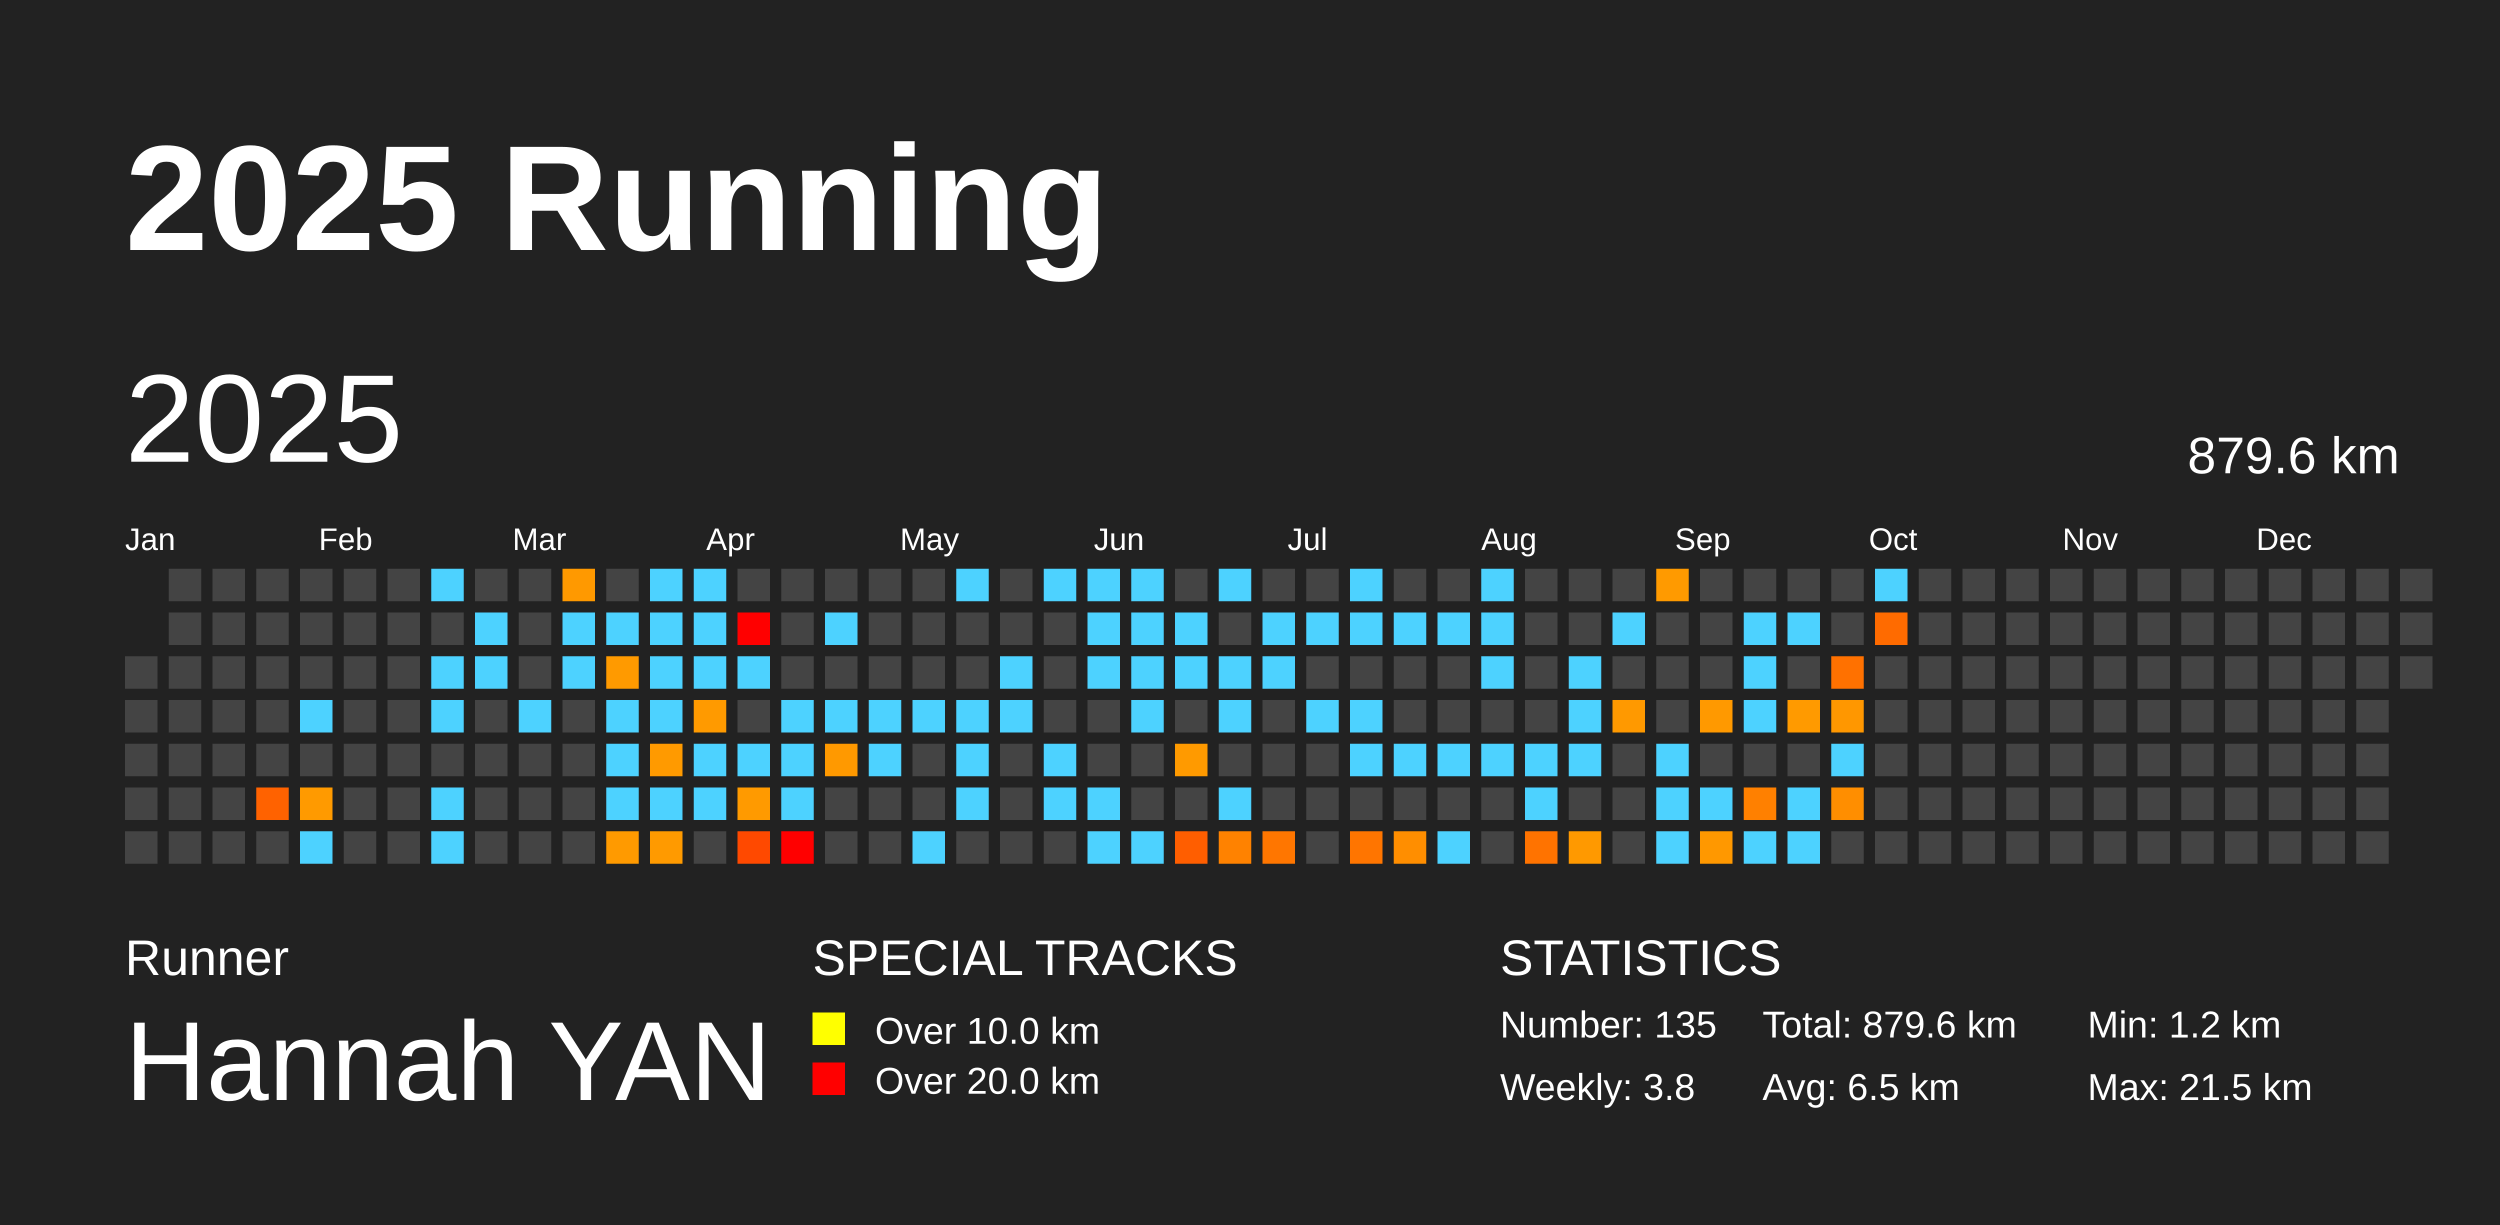
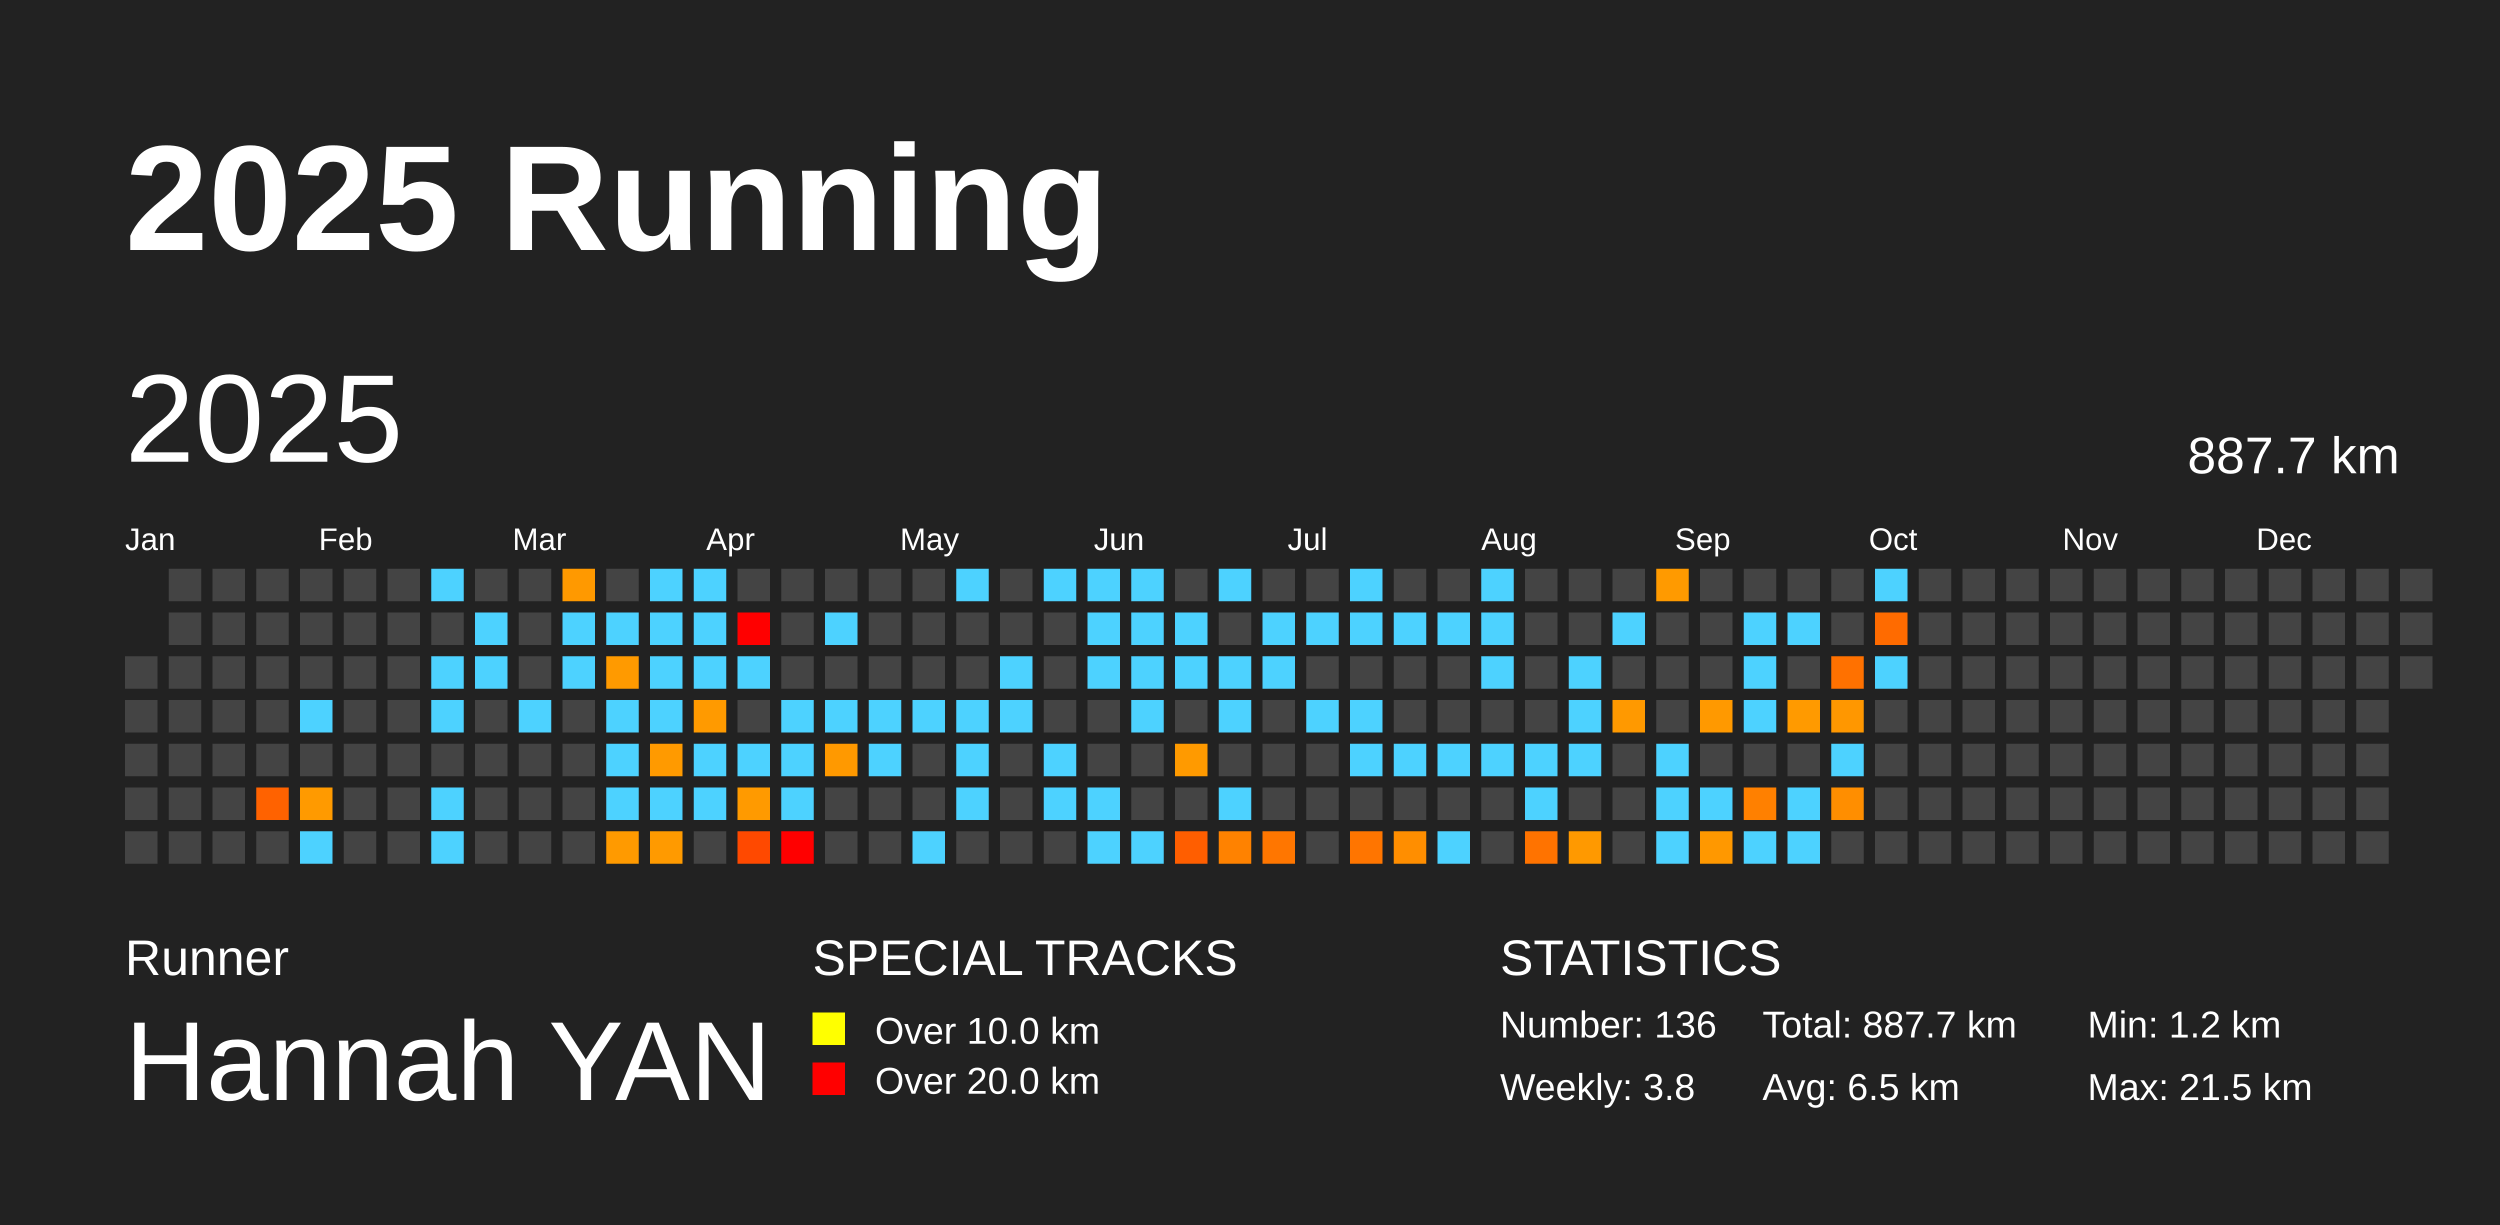
<svg xmlns="http://www.w3.org/2000/svg" baseProfile="full" height="98mm" version="1.1" viewBox="0,0,200,98" width="200mm">
  <defs />
  <rect fill="#222222" height="98" width="200" x="0" y="0" />
  <text fill="#FFFFFF" style="font-size:12px; font-family:Arial; font-weight:bold;" x="10" y="20">2025 Running</text>
  <text fill="#FFFFFF" style="font-size:4px; font-family:Arial" x="10" y="78">Runner</text>
  <text fill="#FFFFFF" style="font-size:9px; font-family:Arial" x="10" y="88">Hannah YAN</text>
  <text fill="#FFFFFF" style="font-size:4px; font-family:Arial" x="65" y="78">SPECIAL TRACKS</text>
  <rect fill="yellow" height="2.6" width="2.6" x="65" y="81" />
  <text fill="#FFFFFF" style="font-size:3px; font-family:Arial" x="70" y="83.5">Over 10.0 km</text>
  <rect fill="red" height="2.6" width="2.6" x="65" y="85" />
  <text fill="#FFFFFF" style="font-size:3px; font-family:Arial" x="70" y="87.5">Over 20.0 km</text>
  <text fill="#FFFFFF" style="font-size:4px; font-family:Arial" x="120" y="78">STATISTICS</text>
-   <text fill="#FFFFFF" style="font-size:3px; font-family:Arial" x="120" y="83">Number: 135</text>
+   <text fill="#FFFFFF" style="font-size:3px; font-family:Arial" x="120" y="83">Number: 136</text>
  <text fill="#FFFFFF" style="font-size:3px; font-family:Arial" x="120" y="88">Weekly: 3.8</text>
-   <text fill="#FFFFFF" style="font-size:3px; font-family:Arial" x="141" y="83">Total: 879.6 km</text>
+   <text fill="#FFFFFF" style="font-size:3px; font-family:Arial" x="141" y="83">Total: 887.7 km</text>
  <text fill="#FFFFFF" style="font-size:3px; font-family:Arial" x="141" y="88">Avg: 6.5 km</text>
  <text fill="#FFFFFF" style="font-size:3px; font-family:Arial" x="167" y="83">Min: 1.2 km</text>
  <text fill="#FFFFFF" style="font-size:3px; font-family:Arial" x="167" y="88">Max: 21.5 km</text>
  <text dominant-baseline="hanging" fill="#FFFFFF" style="font-size:10.0px; font-family:Arial;" x="10" y="30">2025</text>
-   <text dominant-baseline="hanging" fill="#FFFFFF" style="font-size:4.125px; font-family:Arial;" x="175" y="35">879.6 km</text>
+   <text dominant-baseline="hanging" fill="#FFFFFF" style="font-size:4.125px; font-family:Arial;" x="175" y="35">887.7 km</text>
  <text fill="#FFFFFF" style="font-size:2.5px; font-family:Arial" x="10.0" y="44">Jan</text>
  <text fill="#FFFFFF" style="font-size:2.5px; font-family:Arial" x="25.5" y="44">Feb</text>
  <text fill="#FFFFFF" style="font-size:2.5px; font-family:Arial" x="41.0" y="44">Mar</text>
  <text fill="#FFFFFF" style="font-size:2.5px; font-family:Arial" x="56.5" y="44">Apr</text>
  <text fill="#FFFFFF" style="font-size:2.5px; font-family:Arial" x="72.0" y="44">May</text>
  <text fill="#FFFFFF" style="font-size:2.5px; font-family:Arial" x="87.5" y="44">Jun</text>
  <text fill="#FFFFFF" style="font-size:2.5px; font-family:Arial" x="103.0" y="44">Jul</text>
  <text fill="#FFFFFF" style="font-size:2.5px; font-family:Arial" x="118.5" y="44">Aug</text>
  <text fill="#FFFFFF" style="font-size:2.5px; font-family:Arial" x="134.0" y="44">Sep</text>
  <text fill="#FFFFFF" style="font-size:2.5px; font-family:Arial" x="149.5" y="44">Oct</text>
  <text fill="#FFFFFF" style="font-size:2.5px; font-family:Arial" x="165.0" y="44">Nov</text>
  <text fill="#FFFFFF" style="font-size:2.5px; font-family:Arial" x="180.5" y="44">Dec</text>
  <rect fill="#444444" height="2.6" width="2.6" x="10.0" y="52.5" />
  <rect fill="#444444" height="2.6" width="2.6" x="10.0" y="56.0" />
  <rect fill="#444444" height="2.6" width="2.6" x="10.0" y="59.5" />
  <rect fill="#444444" height="2.6" width="2.6" x="10.0" y="63.0" />
  <rect fill="#444444" height="2.6" width="2.6" x="10.0" y="66.5" />
  <rect fill="#444444" height="2.6" width="2.6" x="13.5" y="45.5" />
  <rect fill="#444444" height="2.6" width="2.6" x="13.5" y="49.0" />
  <rect fill="#444444" height="2.6" width="2.6" x="13.5" y="52.5" />
  <rect fill="#444444" height="2.6" width="2.6" x="13.5" y="56.0" />
  <rect fill="#444444" height="2.6" width="2.6" x="13.5" y="59.5" />
  <rect fill="#444444" height="2.6" width="2.6" x="13.5" y="63.0" />
  <rect fill="#444444" height="2.6" width="2.6" x="13.5" y="66.5" />
  <rect fill="#444444" height="2.6" width="2.6" x="17.0" y="45.5" />
  <rect fill="#444444" height="2.6" width="2.6" x="17.0" y="49.0" />
  <rect fill="#444444" height="2.6" width="2.6" x="17.0" y="52.5" />
  <rect fill="#444444" height="2.6" width="2.6" x="17.0" y="56.0" />
  <rect fill="#444444" height="2.6" width="2.6" x="17.0" y="59.5" />
  <rect fill="#444444" height="2.6" width="2.6" x="17.0" y="63.0" />
  <rect fill="#444444" height="2.6" width="2.6" x="17.0" y="66.5" />
  <rect fill="#444444" height="2.6" width="2.6" x="20.5" y="45.5" />
  <rect fill="#444444" height="2.6" width="2.6" x="20.5" y="49.0" />
  <rect fill="#444444" height="2.6" width="2.6" x="20.5" y="52.5" />
  <rect fill="#444444" height="2.6" width="2.6" x="20.5" y="56.0" />
  <rect fill="#444444" height="2.6" width="2.6" x="20.5" y="59.5" />
  <rect fill="#ff6200" height="2.6" width="2.6" x="20.5" y="63.0" />
  <rect fill="#444444" height="2.6" width="2.6" x="20.5" y="66.5" />
  <rect fill="#444444" height="2.6" width="2.6" x="24.0" y="45.5" />
  <rect fill="#444444" height="2.6" width="2.6" x="24.0" y="49.0" />
  <rect fill="#444444" height="2.6" width="2.6" x="24.0" y="52.5" />
  <rect fill="#4dd2ff" height="2.6" width="2.6" x="24.0" y="56.0" />
  <rect fill="#444444" height="2.6" width="2.6" x="24.0" y="59.5" />
  <rect fill="#ff9a00" height="2.6" width="2.6" x="24.0" y="63.0" />
  <rect fill="#4dd2ff" height="2.6" width="2.6" x="24.0" y="66.5" />
  <rect fill="#444444" height="2.6" width="2.6" x="27.5" y="45.5" />
  <rect fill="#444444" height="2.6" width="2.6" x="27.5" y="49.0" />
  <rect fill="#444444" height="2.6" width="2.6" x="27.5" y="52.5" />
  <rect fill="#444444" height="2.6" width="2.6" x="27.5" y="56.0" />
  <rect fill="#444444" height="2.6" width="2.6" x="27.5" y="59.5" />
  <rect fill="#444444" height="2.6" width="2.6" x="27.5" y="63.0" />
  <rect fill="#444444" height="2.6" width="2.6" x="27.5" y="66.5" />
  <rect fill="#444444" height="2.6" width="2.6" x="31.0" y="45.5" />
  <rect fill="#444444" height="2.6" width="2.6" x="31.0" y="49.0" />
  <rect fill="#444444" height="2.6" width="2.6" x="31.0" y="52.5" />
  <rect fill="#444444" height="2.6" width="2.6" x="31.0" y="56.0" />
  <rect fill="#444444" height="2.6" width="2.6" x="31.0" y="59.5" />
  <rect fill="#444444" height="2.6" width="2.6" x="31.0" y="63.0" />
  <rect fill="#444444" height="2.6" width="2.6" x="31.0" y="66.5" />
  <rect fill="#4dd2ff" height="2.6" width="2.6" x="34.5" y="45.5" />
  <rect fill="#444444" height="2.6" width="2.6" x="34.5" y="49.0" />
  <rect fill="#4dd2ff" height="2.6" width="2.6" x="34.5" y="52.5" />
  <rect fill="#4dd2ff" height="2.6" width="2.6" x="34.5" y="56.0" />
  <rect fill="#444444" height="2.6" width="2.6" x="34.5" y="59.5" />
  <rect fill="#4dd2ff" height="2.6" width="2.6" x="34.5" y="63.0" />
  <rect fill="#4dd2ff" height="2.6" width="2.6" x="34.5" y="66.5" />
  <rect fill="#444444" height="2.6" width="2.6" x="38.0" y="45.5" />
  <rect fill="#4dd2ff" height="2.6" width="2.6" x="38.0" y="49.0" />
  <rect fill="#4dd2ff" height="2.6" width="2.6" x="38.0" y="52.5" />
  <rect fill="#444444" height="2.6" width="2.6" x="38.0" y="56.0" />
  <rect fill="#444444" height="2.6" width="2.6" x="38.0" y="59.5" />
  <rect fill="#444444" height="2.6" width="2.6" x="38.0" y="63.0" />
  <rect fill="#444444" height="2.6" width="2.6" x="38.0" y="66.5" />
  <rect fill="#444444" height="2.6" width="2.6" x="41.5" y="45.5" />
  <rect fill="#444444" height="2.6" width="2.6" x="41.5" y="49.0" />
  <rect fill="#444444" height="2.6" width="2.6" x="41.5" y="52.5" />
  <rect fill="#4dd2ff" height="2.6" width="2.6" x="41.5" y="56.0" />
  <rect fill="#444444" height="2.6" width="2.6" x="41.5" y="59.5" />
  <rect fill="#444444" height="2.6" width="2.6" x="41.5" y="63.0" />
  <rect fill="#444444" height="2.6" width="2.6" x="41.5" y="66.5" />
  <rect fill="#ff9900" height="2.6" width="2.6" x="45.0" y="45.5" />
  <rect fill="#4dd2ff" height="2.6" width="2.6" x="45.0" y="49.0" />
  <rect fill="#4dd2ff" height="2.6" width="2.6" x="45.0" y="52.5" />
  <rect fill="#444444" height="2.6" width="2.6" x="45.0" y="56.0" />
  <rect fill="#444444" height="2.6" width="2.6" x="45.0" y="59.5" />
  <rect fill="#444444" height="2.6" width="2.6" x="45.0" y="63.0" />
  <rect fill="#444444" height="2.6" width="2.6" x="45.0" y="66.5" />
  <rect fill="#444444" height="2.6" width="2.6" x="48.5" y="45.5" />
  <rect fill="#4dd2ff" height="2.6" width="2.6" x="48.5" y="49.0" />
  <rect fill="#ff9a00" height="2.6" width="2.6" x="48.5" y="52.5" />
  <rect fill="#4dd2ff" height="2.6" width="2.6" x="48.5" y="56.0" />
  <rect fill="#4dd2ff" height="2.6" width="2.6" x="48.5" y="59.5" />
  <rect fill="#4dd2ff" height="2.6" width="2.6" x="48.5" y="63.0" />
  <rect fill="#ff9a00" height="2.6" width="2.6" x="48.5" y="66.5" />
  <rect fill="#4dd2ff" height="2.6" width="2.6" x="52.0" y="45.5" />
  <rect fill="#4dd2ff" height="2.6" width="2.6" x="52.0" y="49.0" />
  <rect fill="#4dd2ff" height="2.6" width="2.6" x="52.0" y="52.5" />
  <rect fill="#4dd2ff" height="2.6" width="2.6" x="52.0" y="56.0" />
  <rect fill="#ff9a00" height="2.6" width="2.6" x="52.0" y="59.5" />
  <rect fill="#4dd2ff" height="2.6" width="2.6" x="52.0" y="63.0" />
  <rect fill="#ff9a00" height="2.6" width="2.6" x="52.0" y="66.5" />
  <rect fill="#4dd2ff" height="2.6" width="2.6" x="55.5" y="45.5" />
  <rect fill="#4dd2ff" height="2.6" width="2.6" x="55.5" y="49.0" />
  <rect fill="#4dd2ff" height="2.6" width="2.6" x="55.5" y="52.5" />
  <rect fill="#ff9a00" height="2.6" width="2.6" x="55.5" y="56.0" />
  <rect fill="#4dd2ff" height="2.6" width="2.6" x="55.5" y="59.5" />
  <rect fill="#4dd2ff" height="2.6" width="2.6" x="55.5" y="63.0" />
  <rect fill="#444444" height="2.6" width="2.6" x="55.5" y="66.5" />
  <rect fill="#444444" height="2.6" width="2.6" x="59.0" y="45.5" />
  <rect fill="red" height="2.6" width="2.6" x="59.0" y="49.0" />
  <rect fill="#4dd2ff" height="2.6" width="2.6" x="59.0" y="52.5" />
  <rect fill="#444444" height="2.6" width="2.6" x="59.0" y="56.0" />
  <rect fill="#4dd2ff" height="2.6" width="2.6" x="59.0" y="59.5" />
  <rect fill="#ff9a00" height="2.6" width="2.6" x="59.0" y="63.0" />
  <rect fill="#ff4900" height="2.6" width="2.6" x="59.0" y="66.5" />
  <rect fill="#444444" height="2.6" width="2.6" x="62.5" y="45.5" />
  <rect fill="#444444" height="2.6" width="2.6" x="62.5" y="49.0" />
  <rect fill="#444444" height="2.6" width="2.6" x="62.5" y="52.5" />
  <rect fill="#4dd2ff" height="2.6" width="2.6" x="62.5" y="56.0" />
  <rect fill="#4dd2ff" height="2.6" width="2.6" x="62.5" y="59.5" />
  <rect fill="#4dd2ff" height="2.6" width="2.6" x="62.5" y="63.0" />
  <rect fill="red" height="2.6" width="2.6" x="62.5" y="66.5" />
  <rect fill="#444444" height="2.6" width="2.6" x="66.0" y="45.5" />
  <rect fill="#4dd2ff" height="2.6" width="2.6" x="66.0" y="49.0" />
  <rect fill="#444444" height="2.6" width="2.6" x="66.0" y="52.5" />
  <rect fill="#4dd2ff" height="2.6" width="2.6" x="66.0" y="56.0" />
  <rect fill="#ff9900" height="2.6" width="2.6" x="66.0" y="59.5" />
  <rect fill="#444444" height="2.6" width="2.6" x="66.0" y="63.0" />
  <rect fill="#444444" height="2.6" width="2.6" x="66.0" y="66.5" />
  <rect fill="#444444" height="2.6" width="2.6" x="69.5" y="45.5" />
  <rect fill="#444444" height="2.6" width="2.6" x="69.5" y="49.0" />
  <rect fill="#444444" height="2.6" width="2.6" x="69.5" y="52.5" />
  <rect fill="#4dd2ff" height="2.6" width="2.6" x="69.5" y="56.0" />
  <rect fill="#4dd2ff" height="2.6" width="2.6" x="69.5" y="59.5" />
  <rect fill="#444444" height="2.6" width="2.6" x="69.5" y="63.0" />
  <rect fill="#444444" height="2.6" width="2.6" x="69.5" y="66.5" />
  <rect fill="#444444" height="2.6" width="2.6" x="73.0" y="45.5" />
  <rect fill="#444444" height="2.6" width="2.6" x="73.0" y="49.0" />
  <rect fill="#444444" height="2.6" width="2.6" x="73.0" y="52.5" />
  <rect fill="#4dd2ff" height="2.6" width="2.6" x="73.0" y="56.0" />
  <rect fill="#444444" height="2.6" width="2.6" x="73.0" y="59.5" />
  <rect fill="#444444" height="2.6" width="2.6" x="73.0" y="63.0" />
  <rect fill="#4dd2ff" height="2.6" width="2.6" x="73.0" y="66.5" />
  <rect fill="#4dd2ff" height="2.6" width="2.6" x="76.5" y="45.5" />
  <rect fill="#444444" height="2.6" width="2.6" x="76.5" y="49.0" />
  <rect fill="#444444" height="2.6" width="2.6" x="76.5" y="52.5" />
  <rect fill="#4dd2ff" height="2.6" width="2.6" x="76.5" y="56.0" />
  <rect fill="#4dd2ff" height="2.6" width="2.6" x="76.5" y="59.5" />
  <rect fill="#4dd2ff" height="2.6" width="2.6" x="76.5" y="63.0" />
  <rect fill="#444444" height="2.6" width="2.6" x="76.5" y="66.5" />
  <rect fill="#444444" height="2.6" width="2.6" x="80.0" y="45.5" />
  <rect fill="#444444" height="2.6" width="2.6" x="80.0" y="49.0" />
  <rect fill="#4dd2ff" height="2.6" width="2.6" x="80.0" y="52.5" />
  <rect fill="#4dd2ff" height="2.6" width="2.6" x="80.0" y="56.0" />
  <rect fill="#444444" height="2.6" width="2.6" x="80.0" y="59.5" />
  <rect fill="#444444" height="2.6" width="2.6" x="80.0" y="63.0" />
  <rect fill="#444444" height="2.6" width="2.6" x="80.0" y="66.5" />
  <rect fill="#4dd2ff" height="2.6" width="2.6" x="83.5" y="45.5" />
  <rect fill="#444444" height="2.6" width="2.6" x="83.5" y="49.0" />
  <rect fill="#444444" height="2.6" width="2.6" x="83.5" y="52.5" />
  <rect fill="#444444" height="2.6" width="2.6" x="83.5" y="56.0" />
  <rect fill="#4dd2ff" height="2.6" width="2.6" x="83.5" y="59.5" />
  <rect fill="#4dd2ff" height="2.6" width="2.6" x="83.5" y="63.0" />
  <rect fill="#444444" height="2.6" width="2.6" x="83.5" y="66.5" />
  <rect fill="#4dd2ff" height="2.6" width="2.6" x="87.0" y="45.5" />
  <rect fill="#4dd2ff" height="2.6" width="2.6" x="87.0" y="49.0" />
  <rect fill="#4dd2ff" height="2.6" width="2.6" x="87.0" y="52.5" />
  <rect fill="#444444" height="2.6" width="2.6" x="87.0" y="56.0" />
  <rect fill="#444444" height="2.6" width="2.6" x="87.0" y="59.5" />
  <rect fill="#4dd2ff" height="2.6" width="2.6" x="87.0" y="63.0" />
  <rect fill="#4dd2ff" height="2.6" width="2.6" x="87.0" y="66.5" />
  <rect fill="#4dd2ff" height="2.6" width="2.6" x="90.5" y="45.5" />
  <rect fill="#4dd2ff" height="2.6" width="2.6" x="90.5" y="49.0" />
  <rect fill="#4dd2ff" height="2.6" width="2.6" x="90.5" y="52.5" />
  <rect fill="#4dd2ff" height="2.6" width="2.6" x="90.5" y="56.0" />
  <rect fill="#444444" height="2.6" width="2.6" x="90.5" y="59.5" />
  <rect fill="#444444" height="2.6" width="2.6" x="90.5" y="63.0" />
  <rect fill="#4dd2ff" height="2.6" width="2.6" x="90.5" y="66.5" />
  <rect fill="#444444" height="2.6" width="2.6" x="94.0" y="45.5" />
  <rect fill="#4dd2ff" height="2.6" width="2.6" x="94.0" y="49.0" />
  <rect fill="#4dd2ff" height="2.6" width="2.6" x="94.0" y="52.5" />
  <rect fill="#444444" height="2.6" width="2.6" x="94.0" y="56.0" />
  <rect fill="#ff9a00" height="2.6" width="2.6" x="94.0" y="59.5" />
  <rect fill="#444444" height="2.6" width="2.6" x="94.0" y="63.0" />
  <rect fill="#ff5e00" height="2.6" width="2.6" x="94.0" y="66.5" />
  <rect fill="#4dd2ff" height="2.6" width="2.6" x="97.5" y="45.5" />
  <rect fill="#444444" height="2.6" width="2.6" x="97.5" y="49.0" />
  <rect fill="#4dd2ff" height="2.6" width="2.6" x="97.5" y="52.5" />
  <rect fill="#4dd2ff" height="2.6" width="2.6" x="97.5" y="56.0" />
  <rect fill="#444444" height="2.6" width="2.6" x="97.5" y="59.5" />
  <rect fill="#4dd2ff" height="2.6" width="2.6" x="97.5" y="63.0" />
  <rect fill="#ff8200" height="2.6" width="2.6" x="97.5" y="66.5" />
  <rect fill="#444444" height="2.6" width="2.6" x="101.0" y="45.5" />
  <rect fill="#4dd2ff" height="2.6" width="2.6" x="101.0" y="49.0" />
  <rect fill="#4dd2ff" height="2.6" width="2.6" x="101.0" y="52.5" />
  <rect fill="#444444" height="2.6" width="2.6" x="101.0" y="56.0" />
  <rect fill="#444444" height="2.6" width="2.6" x="101.0" y="59.5" />
  <rect fill="#444444" height="2.6" width="2.6" x="101.0" y="63.0" />
  <rect fill="#ff7600" height="2.6" width="2.6" x="101.0" y="66.5" />
  <rect fill="#444444" height="2.6" width="2.6" x="104.5" y="45.5" />
  <rect fill="#4dd2ff" height="2.6" width="2.6" x="104.5" y="49.0" />
  <rect fill="#444444" height="2.6" width="2.6" x="104.5" y="52.5" />
  <rect fill="#4dd2ff" height="2.6" width="2.6" x="104.5" y="56.0" />
  <rect fill="#444444" height="2.6" width="2.6" x="104.5" y="59.5" />
  <rect fill="#444444" height="2.6" width="2.6" x="104.5" y="63.0" />
  <rect fill="#444444" height="2.6" width="2.6" x="104.5" y="66.5" />
  <rect fill="#4dd2ff" height="2.6" width="2.6" x="108.0" y="45.5" />
  <rect fill="#4dd2ff" height="2.6" width="2.6" x="108.0" y="49.0" />
  <rect fill="#444444" height="2.6" width="2.6" x="108.0" y="52.5" />
  <rect fill="#4dd2ff" height="2.6" width="2.6" x="108.0" y="56.0" />
  <rect fill="#4dd2ff" height="2.6" width="2.6" x="108.0" y="59.5" />
  <rect fill="#444444" height="2.6" width="2.6" x="108.0" y="63.0" />
  <rect fill="#ff7500" height="2.6" width="2.6" x="108.0" y="66.5" />
  <rect fill="#444444" height="2.6" width="2.6" x="111.5" y="45.5" />
  <rect fill="#4dd2ff" height="2.6" width="2.6" x="111.5" y="49.0" />
  <rect fill="#444444" height="2.6" width="2.6" x="111.5" y="52.5" />
  <rect fill="#444444" height="2.6" width="2.6" x="111.5" y="56.0" />
  <rect fill="#4dd2ff" height="2.6" width="2.6" x="111.5" y="59.5" />
  <rect fill="#444444" height="2.6" width="2.6" x="111.5" y="63.0" />
  <rect fill="#ff8e00" height="2.6" width="2.6" x="111.5" y="66.5" />
  <rect fill="#444444" height="2.6" width="2.6" x="115.0" y="45.5" />
  <rect fill="#4dd2ff" height="2.6" width="2.6" x="115.0" y="49.0" />
  <rect fill="#444444" height="2.6" width="2.6" x="115.0" y="52.5" />
  <rect fill="#444444" height="2.6" width="2.6" x="115.0" y="56.0" />
  <rect fill="#4dd2ff" height="2.6" width="2.6" x="115.0" y="59.5" />
  <rect fill="#444444" height="2.6" width="2.6" x="115.0" y="63.0" />
  <rect fill="#4dd2ff" height="2.6" width="2.6" x="115.0" y="66.5" />
  <rect fill="#4dd2ff" height="2.6" width="2.6" x="118.5" y="45.5" />
  <rect fill="#4dd2ff" height="2.6" width="2.6" x="118.5" y="49.0" />
  <rect fill="#4dd2ff" height="2.6" width="2.6" x="118.5" y="52.5" />
  <rect fill="#444444" height="2.6" width="2.6" x="118.5" y="56.0" />
  <rect fill="#4dd2ff" height="2.6" width="2.6" x="118.5" y="59.5" />
  <rect fill="#444444" height="2.6" width="2.6" x="118.5" y="63.0" />
  <rect fill="#444444" height="2.6" width="2.6" x="118.5" y="66.5" />
  <rect fill="#444444" height="2.6" width="2.6" x="122.0" y="45.5" />
  <rect fill="#444444" height="2.6" width="2.6" x="122.0" y="49.0" />
  <rect fill="#444444" height="2.6" width="2.6" x="122.0" y="52.5" />
  <rect fill="#444444" height="2.6" width="2.6" x="122.0" y="56.0" />
  <rect fill="#4dd2ff" height="2.6" width="2.6" x="122.0" y="59.5" />
  <rect fill="#4dd2ff" height="2.6" width="2.6" x="122.0" y="63.0" />
  <rect fill="#ff7300" height="2.6" width="2.6" x="122.0" y="66.5" />
  <rect fill="#444444" height="2.6" width="2.6" x="125.5" y="45.5" />
  <rect fill="#444444" height="2.6" width="2.6" x="125.5" y="49.0" />
  <rect fill="#4dd2ff" height="2.6" width="2.6" x="125.5" y="52.5" />
  <rect fill="#4dd2ff" height="2.6" width="2.6" x="125.5" y="56.0" />
  <rect fill="#4dd2ff" height="2.6" width="2.6" x="125.5" y="59.5" />
  <rect fill="#444444" height="2.6" width="2.6" x="125.5" y="63.0" />
  <rect fill="#ff9900" height="2.6" width="2.6" x="125.5" y="66.5" />
  <rect fill="#444444" height="2.6" width="2.6" x="129.0" y="45.5" />
  <rect fill="#4dd2ff" height="2.6" width="2.6" x="129.0" y="49.0" />
  <rect fill="#444444" height="2.6" width="2.6" x="129.0" y="52.5" />
  <rect fill="#ff9900" height="2.6" width="2.6" x="129.0" y="56.0" />
  <rect fill="#444444" height="2.6" width="2.6" x="129.0" y="59.5" />
  <rect fill="#444444" height="2.6" width="2.6" x="129.0" y="63.0" />
  <rect fill="#444444" height="2.6" width="2.6" x="129.0" y="66.5" />
  <rect fill="#ff9a00" height="2.6" width="2.6" x="132.5" y="45.5" />
  <rect fill="#444444" height="2.6" width="2.6" x="132.5" y="49.0" />
  <rect fill="#444444" height="2.6" width="2.6" x="132.5" y="52.5" />
  <rect fill="#444444" height="2.6" width="2.6" x="132.5" y="56.0" />
  <rect fill="#4dd2ff" height="2.6" width="2.6" x="132.5" y="59.5" />
  <rect fill="#4dd2ff" height="2.6" width="2.6" x="132.5" y="63.0" />
  <rect fill="#4dd2ff" height="2.6" width="2.6" x="132.5" y="66.5" />
  <rect fill="#444444" height="2.6" width="2.6" x="136.0" y="45.5" />
  <rect fill="#444444" height="2.6" width="2.6" x="136.0" y="49.0" />
  <rect fill="#444444" height="2.6" width="2.6" x="136.0" y="52.5" />
  <rect fill="#ff9900" height="2.6" width="2.6" x="136.0" y="56.0" />
  <rect fill="#444444" height="2.6" width="2.6" x="136.0" y="59.5" />
  <rect fill="#4dd2ff" height="2.6" width="2.6" x="136.0" y="63.0" />
  <rect fill="#ff9800" height="2.6" width="2.6" x="136.0" y="66.5" />
  <rect fill="#444444" height="2.6" width="2.6" x="139.5" y="45.5" />
  <rect fill="#4dd2ff" height="2.6" width="2.6" x="139.5" y="49.0" />
  <rect fill="#4dd2ff" height="2.6" width="2.6" x="139.5" y="52.5" />
  <rect fill="#4dd2ff" height="2.6" width="2.6" x="139.5" y="56.0" />
  <rect fill="#444444" height="2.6" width="2.6" x="139.5" y="59.5" />
  <rect fill="#ff8000" height="2.6" width="2.6" x="139.5" y="63.0" />
  <rect fill="#4dd2ff" height="2.6" width="2.6" x="139.5" y="66.5" />
  <rect fill="#444444" height="2.6" width="2.6" x="143.0" y="45.5" />
  <rect fill="#4dd2ff" height="2.6" width="2.6" x="143.0" y="49.0" />
  <rect fill="#444444" height="2.6" width="2.6" x="143.0" y="52.5" />
  <rect fill="#ff9a00" height="2.6" width="2.6" x="143.0" y="56.0" />
  <rect fill="#444444" height="2.6" width="2.6" x="143.0" y="59.5" />
  <rect fill="#4dd2ff" height="2.6" width="2.6" x="143.0" y="63.0" />
  <rect fill="#4dd2ff" height="2.6" width="2.6" x="143.0" y="66.5" />
  <rect fill="#444444" height="2.6" width="2.6" x="146.5" y="45.5" />
  <rect fill="#444444" height="2.6" width="2.6" x="146.5" y="49.0" />
  <rect fill="#ff7100" height="2.6" width="2.6" x="146.5" y="52.5" />
  <rect fill="#ff9700" height="2.6" width="2.6" x="146.5" y="56.0" />
  <rect fill="#4dd2ff" height="2.6" width="2.6" x="146.5" y="59.5" />
  <rect fill="#ff8e00" height="2.6" width="2.6" x="146.5" y="63.0" />
  <rect fill="#444444" height="2.6" width="2.6" x="146.5" y="66.5" />
  <rect fill="#4dd2ff" height="2.6" width="2.6" x="150.0" y="45.5" />
  <rect fill="#ff6b00" height="2.6" width="2.6" x="150.0" y="49.0" />
-   <rect fill="#444444" height="2.6" width="2.6" x="150.0" y="52.5" />
+   <rect fill="#4dd2ff" height="2.6" width="2.6" x="150.0" y="52.5" />
  <rect fill="#444444" height="2.6" width="2.6" x="150.0" y="56.0" />
  <rect fill="#444444" height="2.6" width="2.6" x="150.0" y="59.5" />
  <rect fill="#444444" height="2.6" width="2.6" x="150.0" y="63.0" />
  <rect fill="#444444" height="2.6" width="2.6" x="150.0" y="66.5" />
  <rect fill="#444444" height="2.6" width="2.6" x="153.5" y="45.5" />
  <rect fill="#444444" height="2.6" width="2.6" x="153.5" y="49.0" />
  <rect fill="#444444" height="2.6" width="2.6" x="153.5" y="52.5" />
  <rect fill="#444444" height="2.6" width="2.6" x="153.5" y="56.0" />
  <rect fill="#444444" height="2.6" width="2.6" x="153.5" y="59.5" />
  <rect fill="#444444" height="2.6" width="2.6" x="153.5" y="63.0" />
  <rect fill="#444444" height="2.6" width="2.6" x="153.5" y="66.5" />
  <rect fill="#444444" height="2.6" width="2.6" x="157.0" y="45.5" />
  <rect fill="#444444" height="2.6" width="2.6" x="157.0" y="49.0" />
  <rect fill="#444444" height="2.6" width="2.6" x="157.0" y="52.5" />
  <rect fill="#444444" height="2.6" width="2.6" x="157.0" y="56.0" />
  <rect fill="#444444" height="2.6" width="2.6" x="157.0" y="59.5" />
  <rect fill="#444444" height="2.6" width="2.6" x="157.0" y="63.0" />
  <rect fill="#444444" height="2.6" width="2.6" x="157.0" y="66.5" />
  <rect fill="#444444" height="2.6" width="2.6" x="160.5" y="45.5" />
  <rect fill="#444444" height="2.6" width="2.6" x="160.5" y="49.0" />
  <rect fill="#444444" height="2.6" width="2.6" x="160.5" y="52.5" />
  <rect fill="#444444" height="2.6" width="2.6" x="160.5" y="56.0" />
  <rect fill="#444444" height="2.6" width="2.6" x="160.5" y="59.5" />
  <rect fill="#444444" height="2.6" width="2.6" x="160.5" y="63.0" />
  <rect fill="#444444" height="2.6" width="2.6" x="160.5" y="66.5" />
  <rect fill="#444444" height="2.6" width="2.6" x="164.0" y="45.5" />
  <rect fill="#444444" height="2.6" width="2.6" x="164.0" y="49.0" />
  <rect fill="#444444" height="2.6" width="2.6" x="164.0" y="52.5" />
  <rect fill="#444444" height="2.6" width="2.6" x="164.0" y="56.0" />
  <rect fill="#444444" height="2.6" width="2.6" x="164.0" y="59.5" />
  <rect fill="#444444" height="2.6" width="2.6" x="164.0" y="63.0" />
  <rect fill="#444444" height="2.6" width="2.6" x="164.0" y="66.5" />
  <rect fill="#444444" height="2.6" width="2.6" x="167.5" y="45.5" />
  <rect fill="#444444" height="2.6" width="2.6" x="167.5" y="49.0" />
  <rect fill="#444444" height="2.6" width="2.6" x="167.5" y="52.5" />
  <rect fill="#444444" height="2.6" width="2.6" x="167.5" y="56.0" />
  <rect fill="#444444" height="2.6" width="2.6" x="167.5" y="59.5" />
  <rect fill="#444444" height="2.6" width="2.6" x="167.5" y="63.0" />
  <rect fill="#444444" height="2.6" width="2.6" x="167.5" y="66.5" />
  <rect fill="#444444" height="2.6" width="2.6" x="171.0" y="45.5" />
  <rect fill="#444444" height="2.6" width="2.6" x="171.0" y="49.0" />
  <rect fill="#444444" height="2.6" width="2.6" x="171.0" y="52.5" />
  <rect fill="#444444" height="2.6" width="2.6" x="171.0" y="56.0" />
  <rect fill="#444444" height="2.6" width="2.6" x="171.0" y="59.5" />
  <rect fill="#444444" height="2.6" width="2.6" x="171.0" y="63.0" />
  <rect fill="#444444" height="2.6" width="2.6" x="171.0" y="66.5" />
  <rect fill="#444444" height="2.6" width="2.6" x="174.5" y="45.5" />
  <rect fill="#444444" height="2.6" width="2.6" x="174.5" y="49.0" />
  <rect fill="#444444" height="2.6" width="2.6" x="174.5" y="52.5" />
  <rect fill="#444444" height="2.6" width="2.6" x="174.5" y="56.0" />
  <rect fill="#444444" height="2.6" width="2.6" x="174.5" y="59.5" />
  <rect fill="#444444" height="2.6" width="2.6" x="174.5" y="63.0" />
  <rect fill="#444444" height="2.6" width="2.6" x="174.5" y="66.5" />
  <rect fill="#444444" height="2.6" width="2.6" x="178.0" y="45.5" />
  <rect fill="#444444" height="2.6" width="2.6" x="178.0" y="49.0" />
  <rect fill="#444444" height="2.6" width="2.6" x="178.0" y="52.5" />
  <rect fill="#444444" height="2.6" width="2.6" x="178.0" y="56.0" />
  <rect fill="#444444" height="2.6" width="2.6" x="178.0" y="59.5" />
  <rect fill="#444444" height="2.6" width="2.6" x="178.0" y="63.0" />
  <rect fill="#444444" height="2.6" width="2.6" x="178.0" y="66.5" />
  <rect fill="#444444" height="2.6" width="2.6" x="181.5" y="45.5" />
  <rect fill="#444444" height="2.6" width="2.6" x="181.5" y="49.0" />
  <rect fill="#444444" height="2.6" width="2.6" x="181.5" y="52.5" />
  <rect fill="#444444" height="2.6" width="2.6" x="181.5" y="56.0" />
  <rect fill="#444444" height="2.6" width="2.6" x="181.5" y="59.5" />
  <rect fill="#444444" height="2.6" width="2.6" x="181.5" y="63.0" />
  <rect fill="#444444" height="2.6" width="2.6" x="181.5" y="66.5" />
  <rect fill="#444444" height="2.6" width="2.6" x="185.0" y="45.5" />
  <rect fill="#444444" height="2.6" width="2.6" x="185.0" y="49.0" />
  <rect fill="#444444" height="2.6" width="2.6" x="185.0" y="52.5" />
  <rect fill="#444444" height="2.6" width="2.6" x="185.0" y="56.0" />
  <rect fill="#444444" height="2.6" width="2.6" x="185.0" y="59.5" />
  <rect fill="#444444" height="2.6" width="2.6" x="185.0" y="63.0" />
  <rect fill="#444444" height="2.6" width="2.6" x="185.0" y="66.5" />
  <rect fill="#444444" height="2.6" width="2.6" x="188.5" y="45.5" />
  <rect fill="#444444" height="2.6" width="2.6" x="188.5" y="49.0" />
  <rect fill="#444444" height="2.6" width="2.6" x="188.5" y="52.5" />
  <rect fill="#444444" height="2.6" width="2.6" x="188.5" y="56.0" />
  <rect fill="#444444" height="2.6" width="2.6" x="188.5" y="59.5" />
  <rect fill="#444444" height="2.6" width="2.6" x="188.5" y="63.0" />
  <rect fill="#444444" height="2.6" width="2.6" x="188.5" y="66.5" />
  <rect fill="#444444" height="2.6" width="2.6" x="192.0" y="45.5" />
  <rect fill="#444444" height="2.6" width="2.6" x="192.0" y="49.0" />
  <rect fill="#444444" height="2.6" width="2.6" x="192.0" y="52.5" />
</svg>
